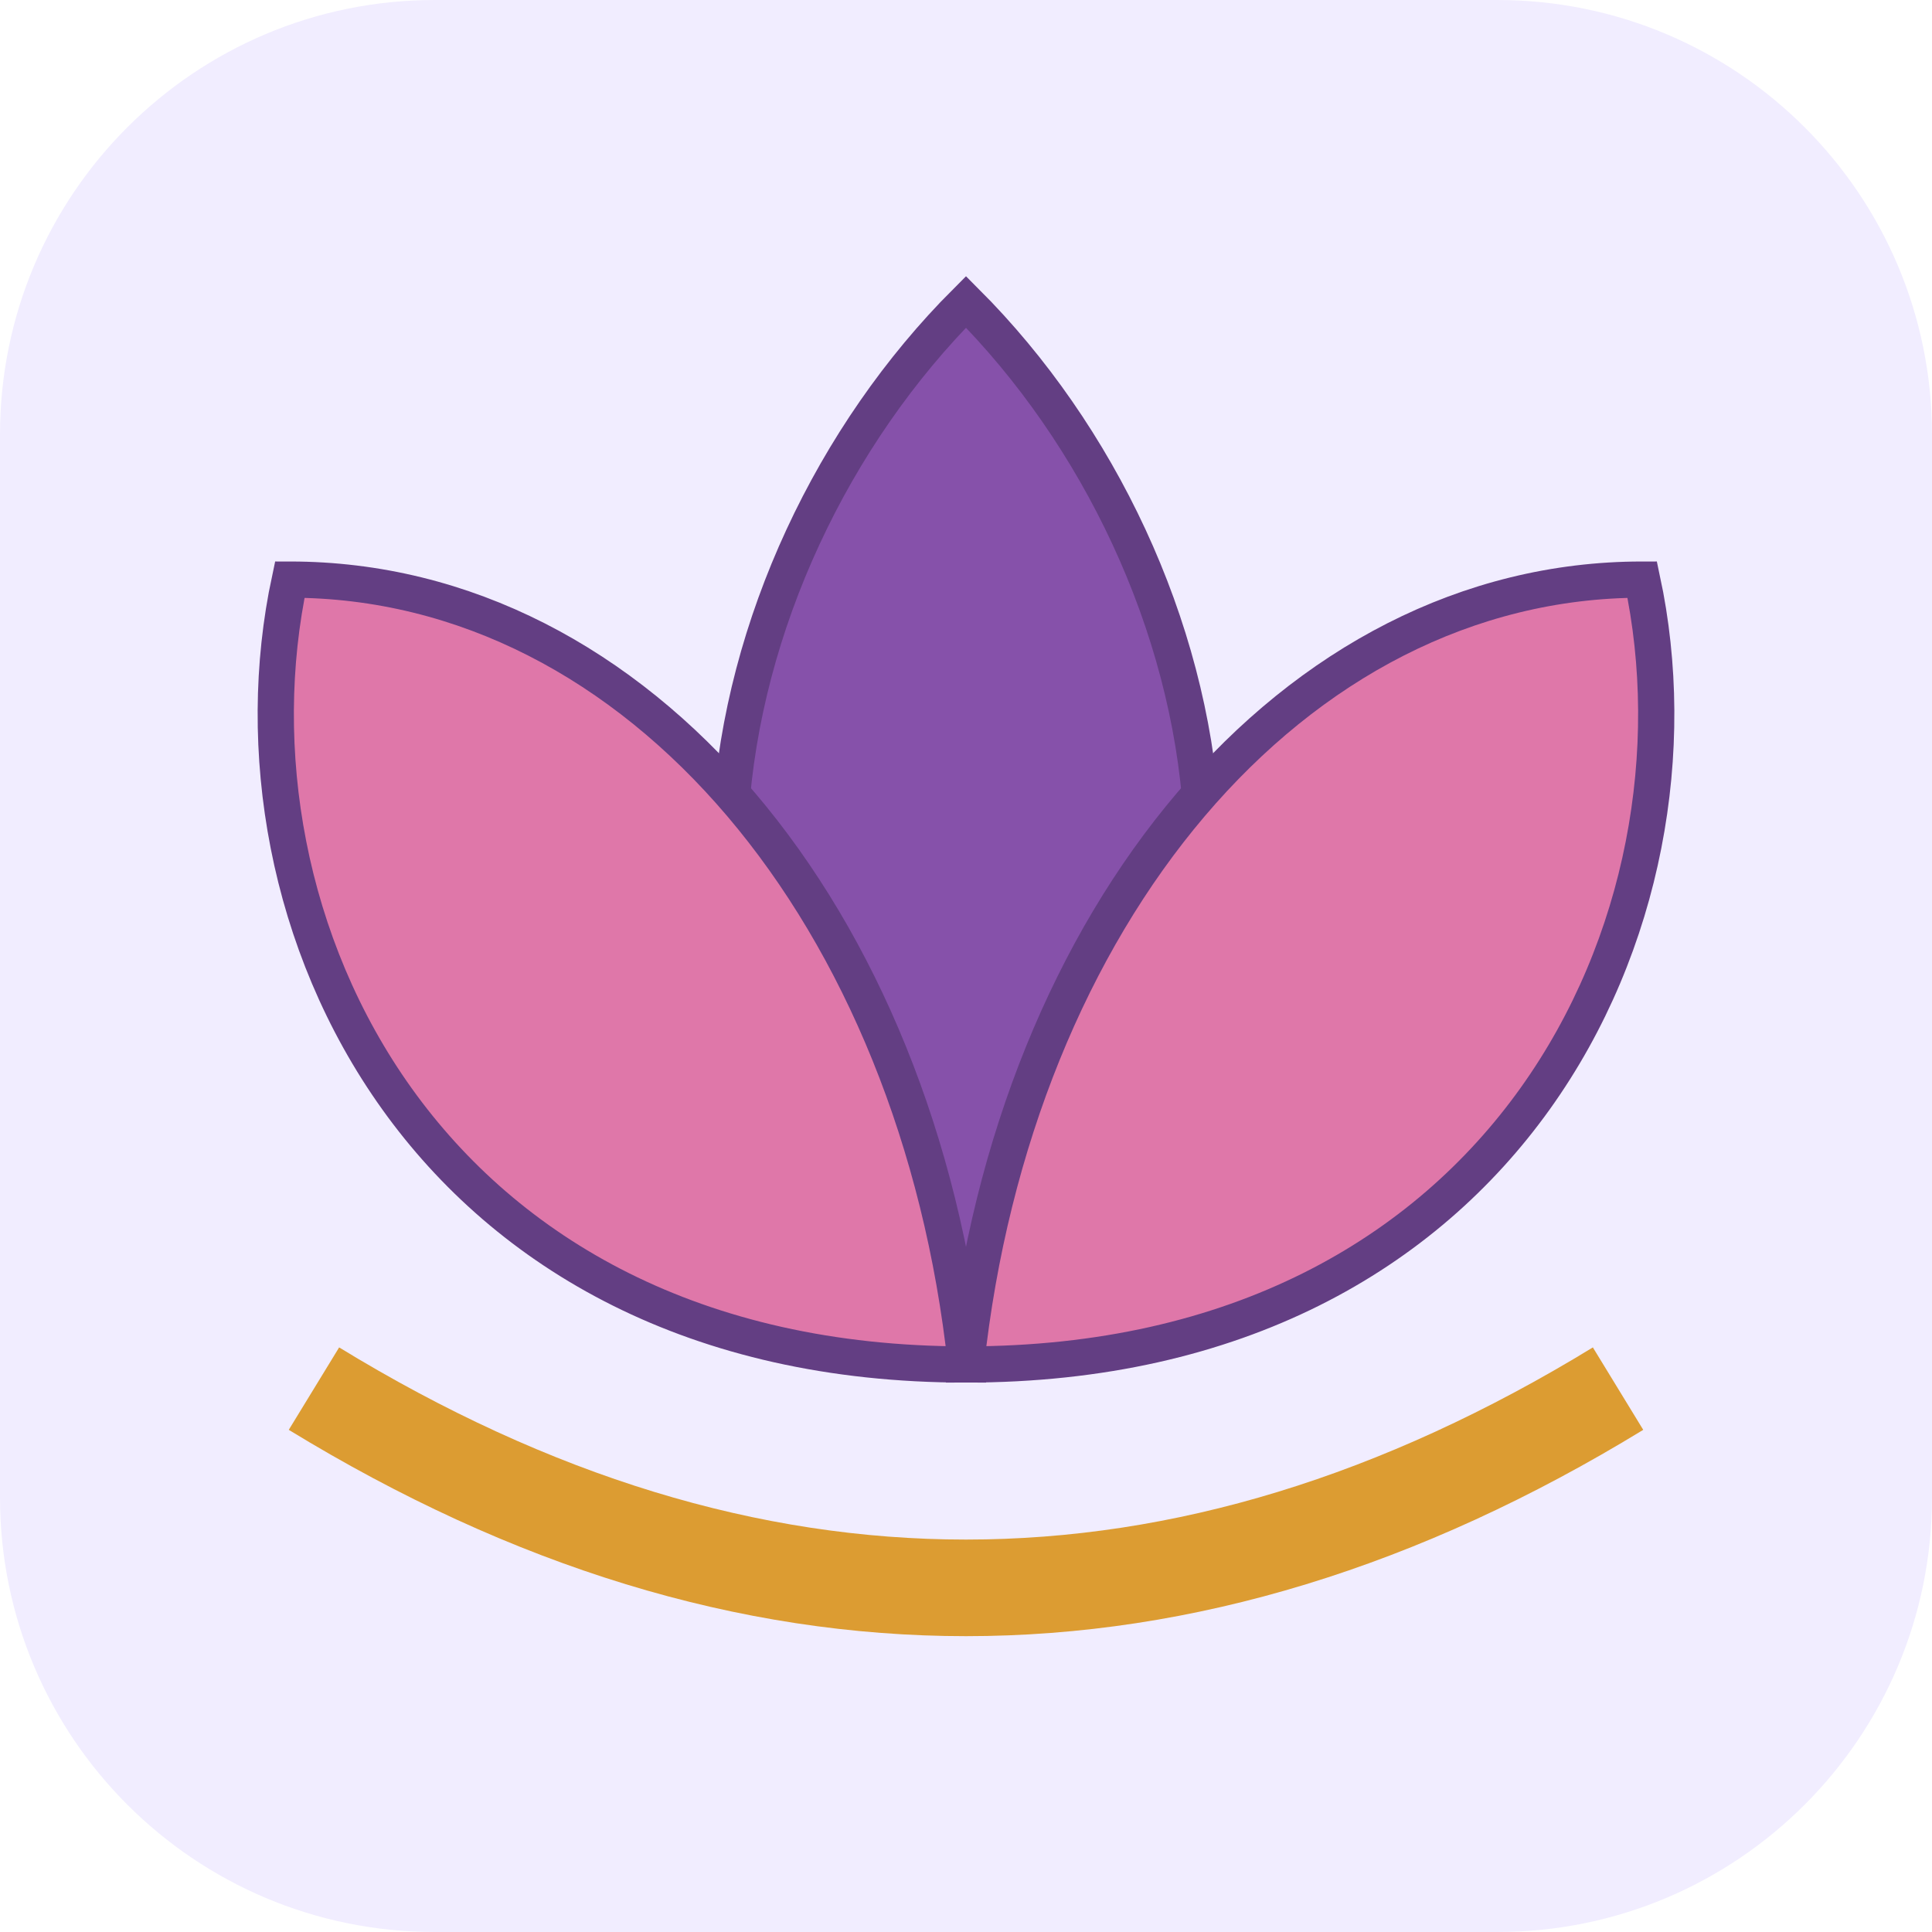
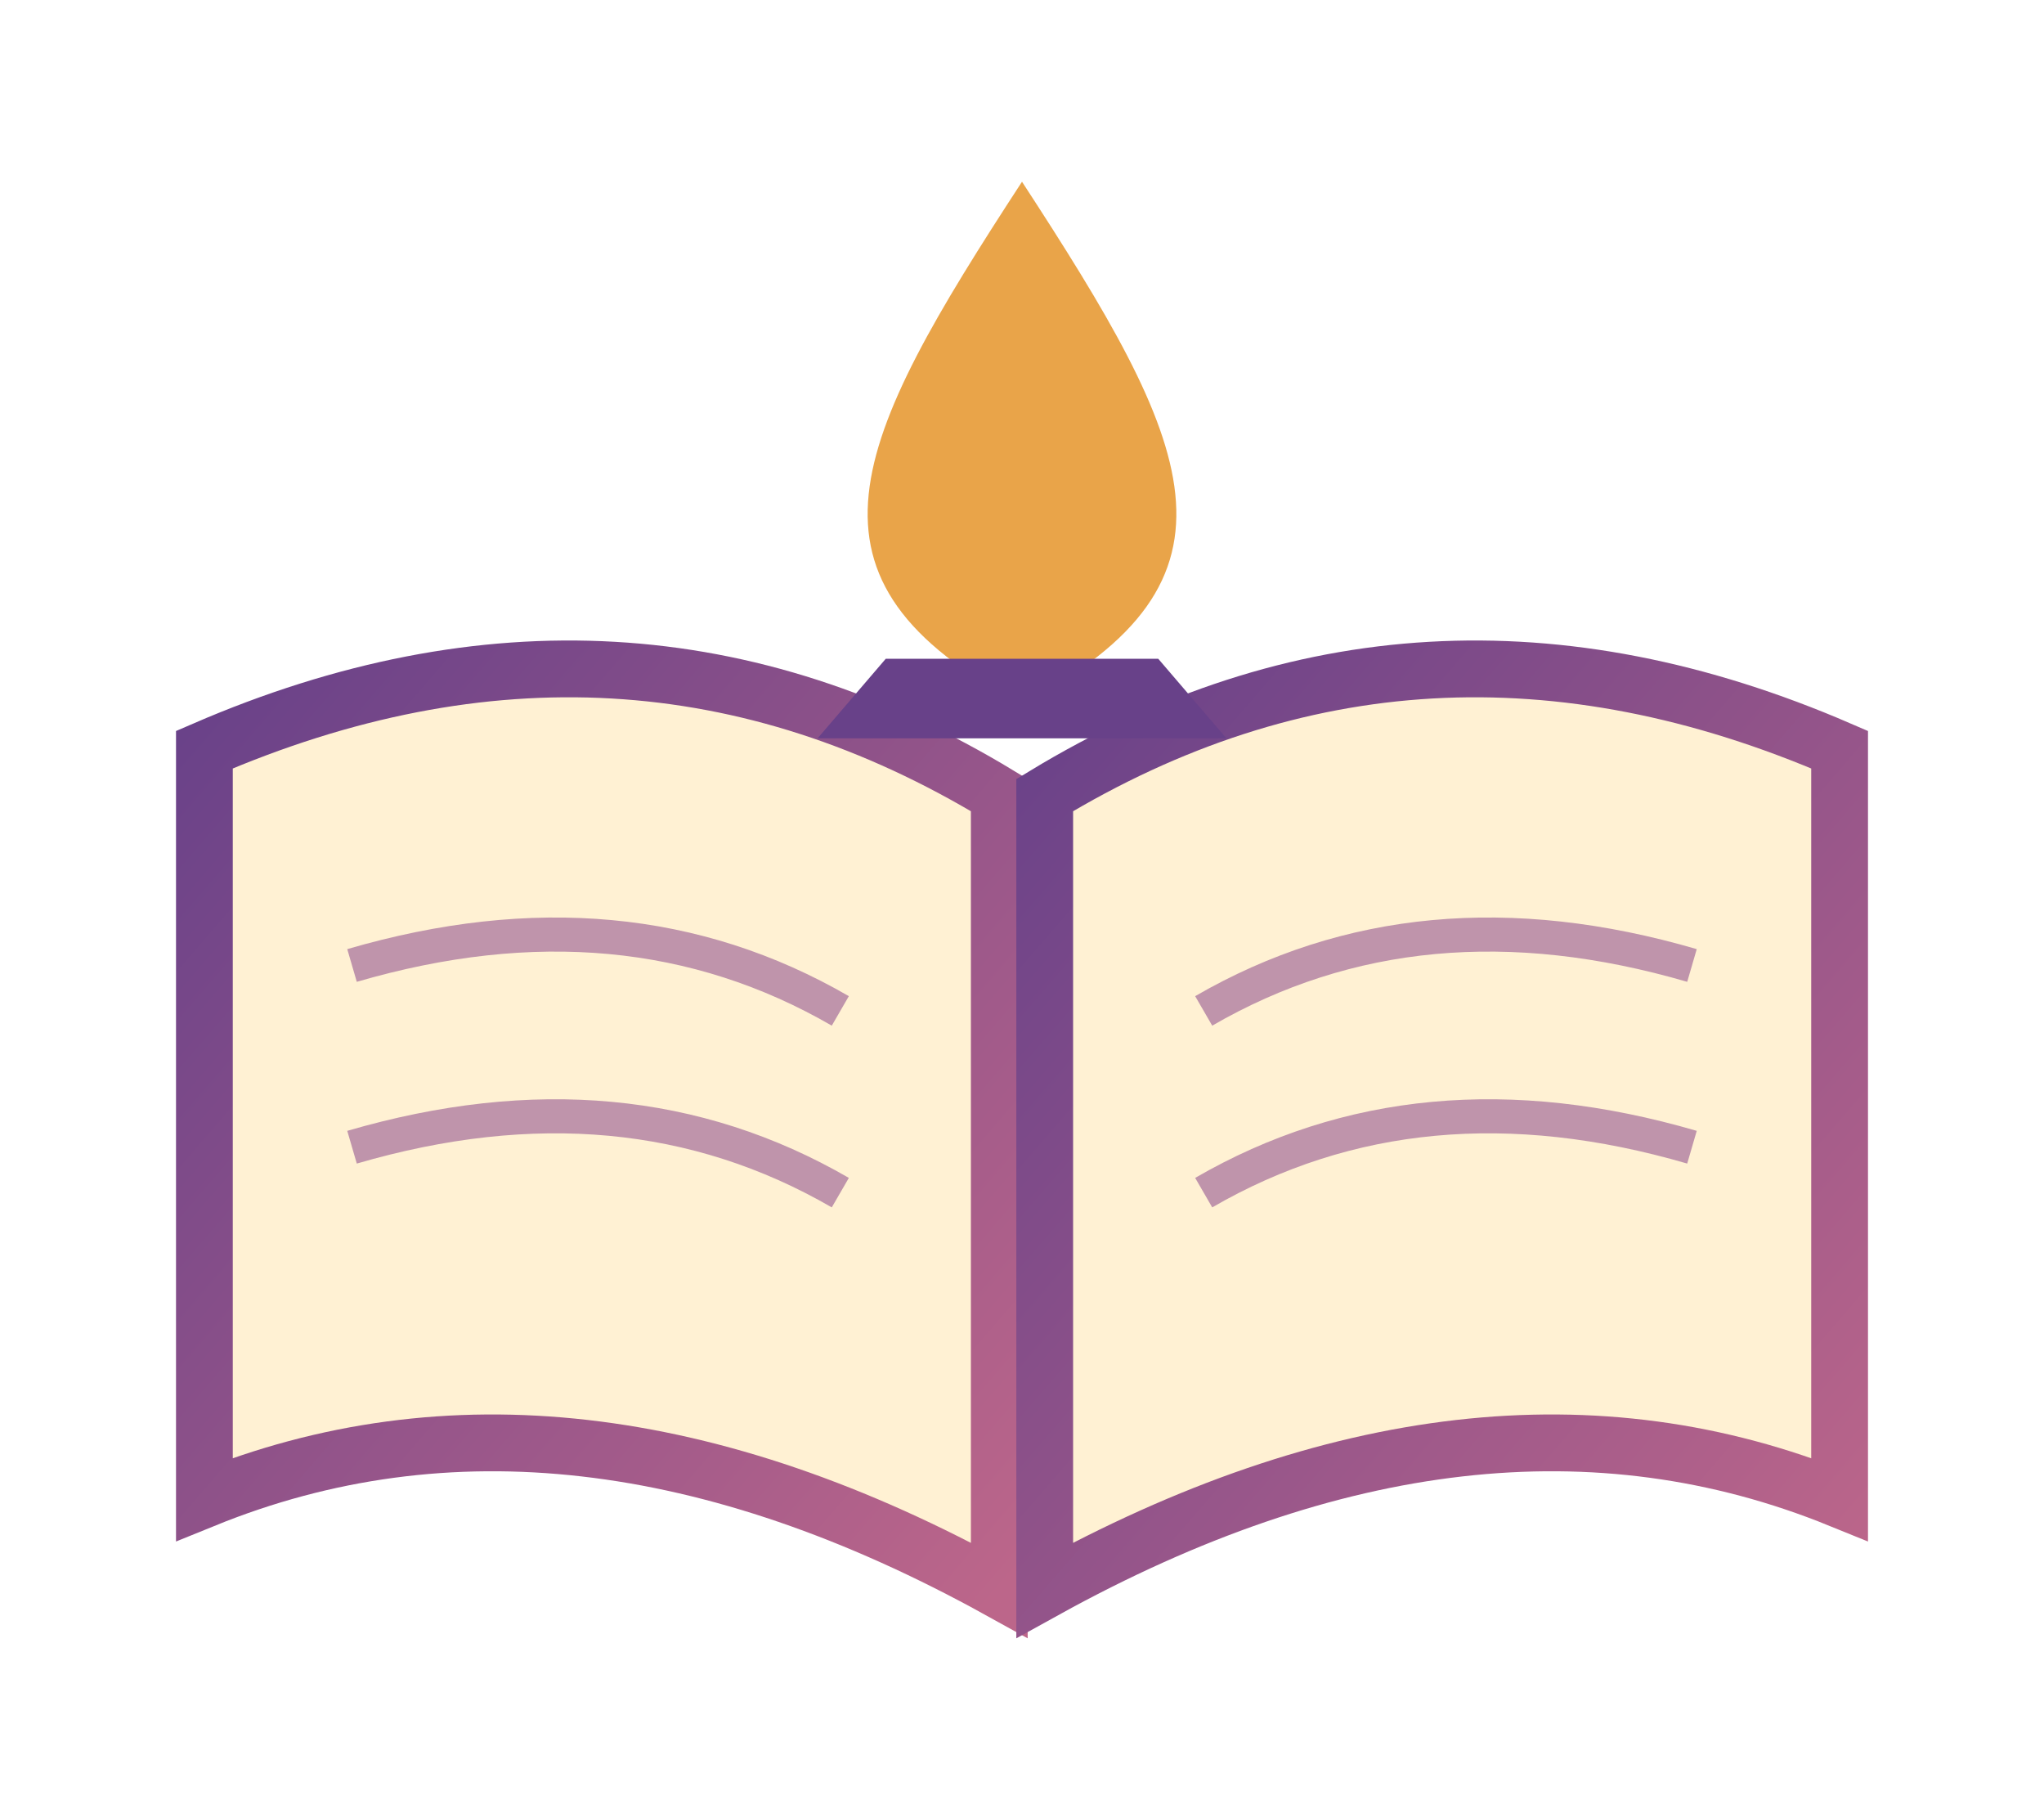
- <svg xmlns="http://www.w3.org/2000/svg" viewBox="0 0 160 160">
-   <rect width="160" height="160" rx="36" fill="#f1edff" />
-   <g fill="#8651aa" stroke="#633e83" stroke-width="3">
-     <path d="M80 110C50 88 58 47 80 25C102 47 110 88 80 110Z" />
-     <path d="M80 113C35 113 18 76 24 48C53 48 76 76 80 113Z" fill="#df77a9" />
-     <path d="M80 113C125 113 142 76 136 48C107 48 84 76 80 113Z" fill="#df77a9" />
-     <path d="M26 115Q80 148 134 115" fill="none" stroke="#dc9c32" stroke-width="8" />
-   </g>
+ <svg xmlns="http://www.w3.org/2000/svg" viewBox="0 0 180 160">
+   <defs>
+     <linearGradient id="g" x2="1" y2="1">
+       <stop stop-color="#684189" />
+       <stop offset="1" stop-color="#bc668a" />
+     </linearGradient>
+   </defs>
+   <path d="M18 66Q55 50 88 70V140Q50 119 18 132Z" fill="#fff1d3" stroke="url(#g)" stroke-width="5" />
+   <path d="M162 66Q125 50 92 70V140Q130 119 162 132Z" fill="#fff1d3" stroke="url(#g)" stroke-width="5" />
+   <path d="M90 16C105 39 111 51 90 62C69 51 75 39 90 16Z" fill="#e9a449" />
+   <path d="M78 58H102L108 65H72Z" fill="#684189" />
+   <path d="M31 85Q55 78 74 89M31 101Q55 94 74 105M106 89Q125 78 149 85M106 105Q125 94 149 101" fill="none" stroke="#bf94ab" stroke-width="3" />
</svg>
